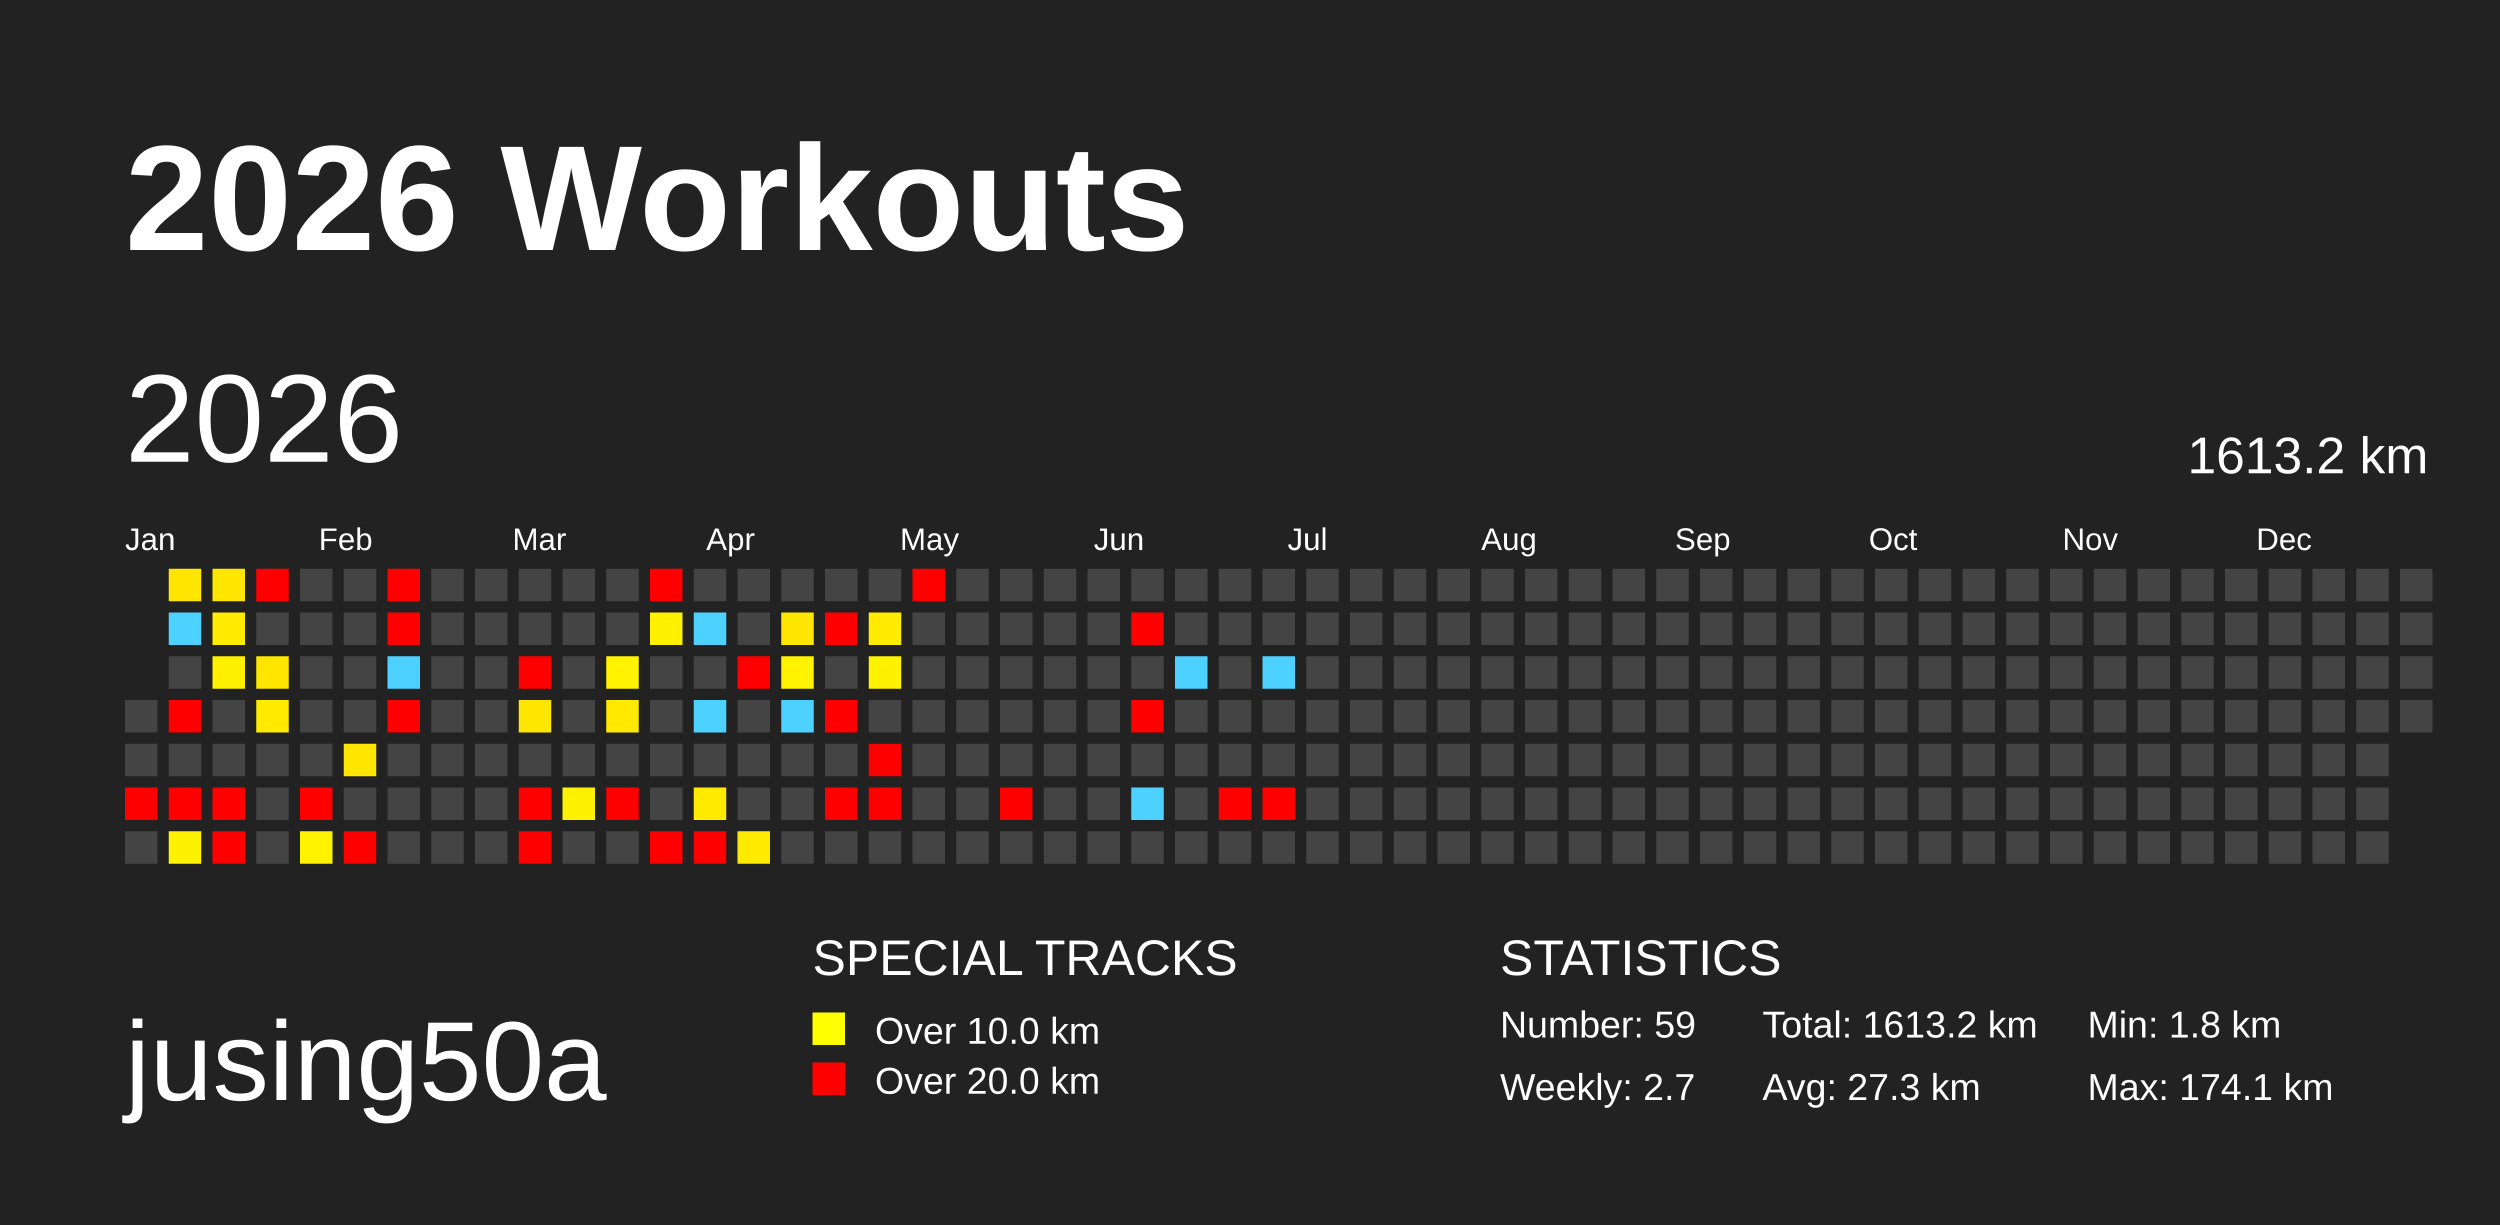
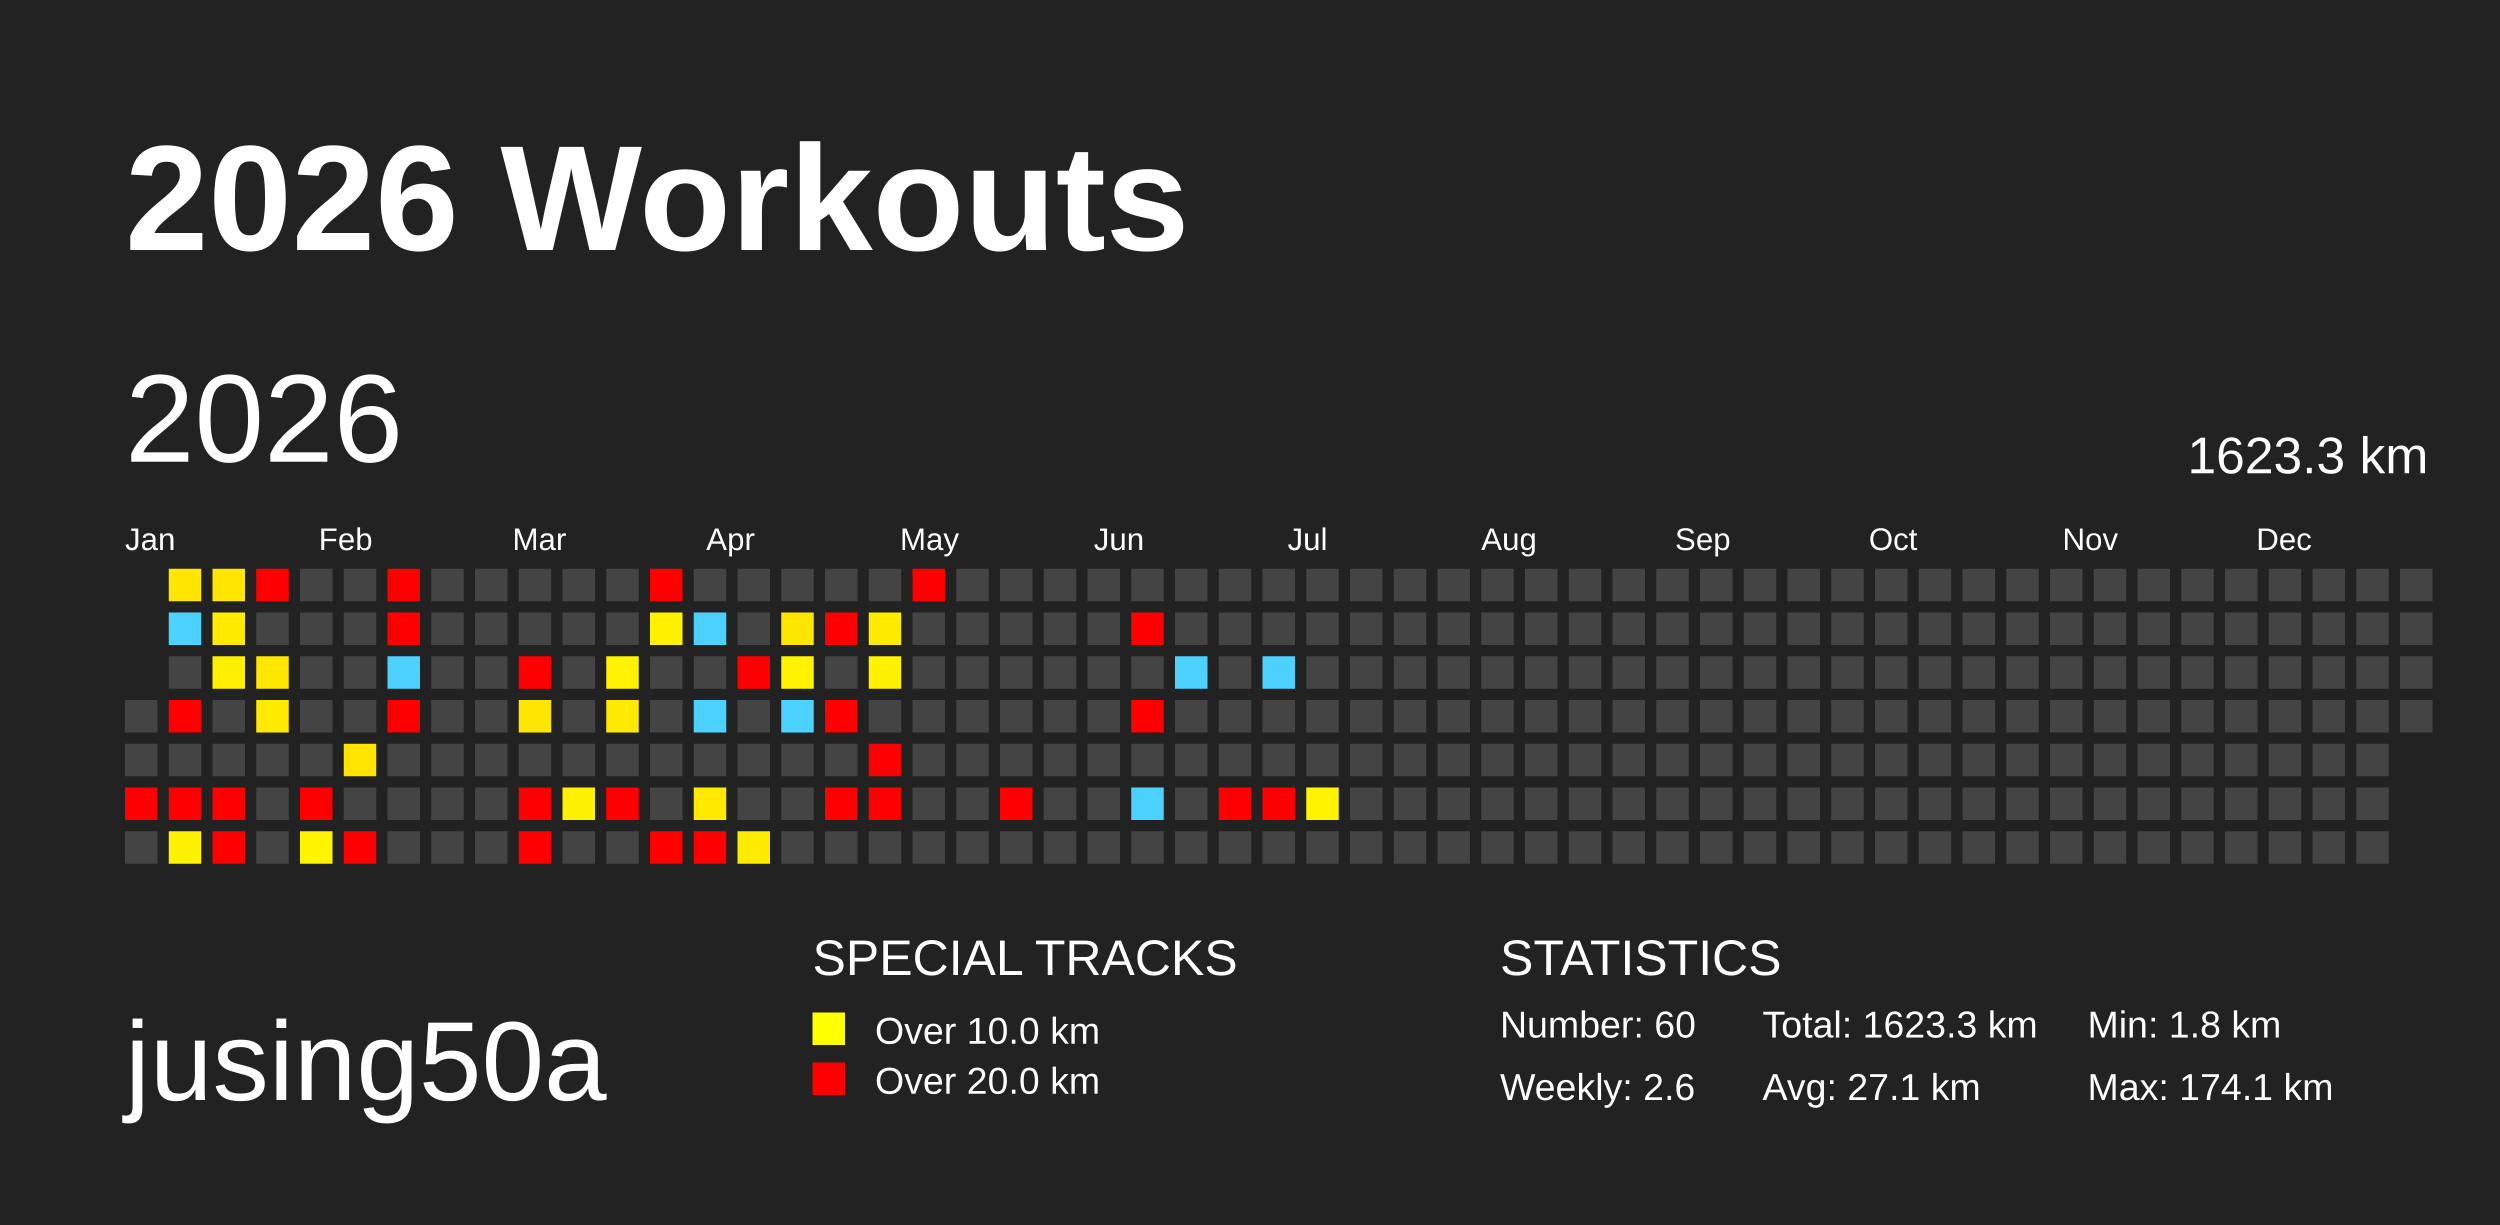
<svg xmlns="http://www.w3.org/2000/svg" baseProfile="full" height="98mm" version="1.1" viewBox="0,0,200,98" width="200mm">
  <defs />
  <rect fill="#222222" height="98" width="200" x="0" y="0" />
  <text fill="#FFFFFF" style="font-size:12px; font-family:Arial; font-weight:bold;" x="10" y="20">2026 Workouts</text>
  <text fill="#FFFFFF" style="font-size:9px; font-family:Arial" x="10" y="88">jusing50a</text>
  <text fill="#FFFFFF" style="font-size:4px; font-family:Arial" x="65" y="78">SPECIAL TRACKS</text>
  <rect fill="yellow" height="2.6" width="2.6" x="65" y="81" />
  <text fill="#FFFFFF" style="font-size:3px; font-family:Arial" x="70" y="83.5">Over 10.0 km</text>
  <rect fill="red" height="2.6" width="2.6" x="65" y="85" />
  <text fill="#FFFFFF" style="font-size:3px; font-family:Arial" x="70" y="87.5">Over 20.0 km</text>
  <text fill="#FFFFFF" style="font-size:4px; font-family:Arial" x="120" y="78">STATISTICS</text>
-   <text fill="#FFFFFF" style="font-size:3px; font-family:Arial" x="120" y="83">Number: 59</text>
-   <text fill="#FFFFFF" style="font-size:3px; font-family:Arial" x="120" y="88">Weekly: 2.7</text>
-   <text fill="#FFFFFF" style="font-size:3px; font-family:Arial" x="141" y="83">Total: 1613.2 km</text>
-   <text fill="#FFFFFF" style="font-size:3px; font-family:Arial" x="141" y="88">Avg: 27.3 km</text>
+   <text fill="#FFFFFF" style="font-size:3px; font-family:Arial" x="120" y="83">Number: 60</text>
+   <text fill="#FFFFFF" style="font-size:3px; font-family:Arial" x="120" y="88">Weekly: 2.6</text>
+   <text fill="#FFFFFF" style="font-size:3px; font-family:Arial" x="141" y="83">Total: 1623.3 km</text>
+   <text fill="#FFFFFF" style="font-size:3px; font-family:Arial" x="141" y="88">Avg: 27.1 km</text>
  <text fill="#FFFFFF" style="font-size:3px; font-family:Arial" x="167" y="83">Min: 1.8 km</text>
  <text fill="#FFFFFF" style="font-size:3px; font-family:Arial" x="167" y="88">Max: 174.1 km</text>
  <text dominant-baseline="hanging" fill="#FFFFFF" style="font-size:10.0px; font-family:Arial;" x="10" y="30">2026</text>
-   <text dominant-baseline="hanging" fill="#FFFFFF" style="font-size:4.125px; font-family:Arial;" x="175" y="35">1613.2 km</text>
+   <text dominant-baseline="hanging" fill="#FFFFFF" style="font-size:4.125px; font-family:Arial;" x="175" y="35">1623.3 km</text>
  <text fill="#FFFFFF" style="font-size:2.5px; font-family:Arial" x="10.0" y="44">Jan</text>
  <text fill="#FFFFFF" style="font-size:2.5px; font-family:Arial" x="25.5" y="44">Feb</text>
  <text fill="#FFFFFF" style="font-size:2.5px; font-family:Arial" x="41.0" y="44">Mar</text>
  <text fill="#FFFFFF" style="font-size:2.5px; font-family:Arial" x="56.5" y="44">Apr</text>
  <text fill="#FFFFFF" style="font-size:2.5px; font-family:Arial" x="72.0" y="44">May</text>
  <text fill="#FFFFFF" style="font-size:2.5px; font-family:Arial" x="87.5" y="44">Jun</text>
  <text fill="#FFFFFF" style="font-size:2.5px; font-family:Arial" x="103.0" y="44">Jul</text>
  <text fill="#FFFFFF" style="font-size:2.5px; font-family:Arial" x="118.5" y="44">Aug</text>
  <text fill="#FFFFFF" style="font-size:2.5px; font-family:Arial" x="134.0" y="44">Sep</text>
  <text fill="#FFFFFF" style="font-size:2.5px; font-family:Arial" x="149.5" y="44">Oct</text>
  <text fill="#FFFFFF" style="font-size:2.5px; font-family:Arial" x="165.0" y="44">Nov</text>
  <text fill="#FFFFFF" style="font-size:2.5px; font-family:Arial" x="180.5" y="44">Dec</text>
  <rect fill="#444444" height="2.6" width="2.6" x="10.0" y="56.0" />
  <rect fill="#444444" height="2.6" width="2.6" x="10.0" y="59.5" />
  <rect fill="red" height="2.6" width="2.6" x="10.0" y="63.0" />
  <rect fill="#444444" height="2.6" width="2.6" x="10.0" y="66.5" />
  <rect fill="#ffe500" height="2.6" width="2.6" x="13.5" y="45.5" />
  <rect fill="#4dd2ff" height="2.6" width="2.6" x="13.5" y="49.0" />
  <rect fill="#444444" height="2.6" width="2.6" x="13.5" y="52.5" />
  <rect fill="red" height="2.6" width="2.6" x="13.5" y="56.0" />
  <rect fill="#444444" height="2.6" width="2.6" x="13.5" y="59.5" />
  <rect fill="red" height="2.6" width="2.6" x="13.5" y="63.0" />
  <rect fill="#fff200" height="2.6" width="2.6" x="13.5" y="66.5" />
  <rect fill="#ffe600" height="2.6" width="2.6" x="17.0" y="45.5" />
  <rect fill="#ffeb00" height="2.6" width="2.6" x="17.0" y="49.0" />
  <rect fill="#fff000" height="2.6" width="2.6" x="17.0" y="52.5" />
  <rect fill="#444444" height="2.6" width="2.6" x="17.0" y="56.0" />
  <rect fill="#444444" height="2.6" width="2.6" x="17.0" y="59.5" />
  <rect fill="red" height="2.6" width="2.6" x="17.0" y="63.0" />
  <rect fill="red" height="2.6" width="2.6" x="17.0" y="66.5" />
  <rect fill="red" height="2.6" width="2.6" x="20.5" y="45.5" />
  <rect fill="#444444" height="2.6" width="2.6" x="20.5" y="49.0" />
  <rect fill="#ffe600" height="2.6" width="2.6" x="20.5" y="52.5" />
  <rect fill="#ffea00" height="2.6" width="2.6" x="20.5" y="56.0" />
  <rect fill="#444444" height="2.6" width="2.6" x="20.5" y="59.5" />
  <rect fill="#444444" height="2.6" width="2.6" x="20.5" y="63.0" />
  <rect fill="#444444" height="2.6" width="2.6" x="20.5" y="66.5" />
  <rect fill="#444444" height="2.6" width="2.6" x="24.0" y="45.5" />
  <rect fill="#444444" height="2.6" width="2.6" x="24.0" y="49.0" />
  <rect fill="#444444" height="2.6" width="2.6" x="24.0" y="52.5" />
  <rect fill="#444444" height="2.6" width="2.6" x="24.0" y="56.0" />
  <rect fill="#444444" height="2.6" width="2.6" x="24.0" y="59.5" />
  <rect fill="red" height="2.6" width="2.6" x="24.0" y="63.0" />
  <rect fill="#fff300" height="2.6" width="2.6" x="24.0" y="66.5" />
  <rect fill="#444444" height="2.6" width="2.6" x="27.5" y="45.5" />
  <rect fill="#444444" height="2.6" width="2.6" x="27.5" y="49.0" />
  <rect fill="#444444" height="2.6" width="2.6" x="27.5" y="52.5" />
  <rect fill="#444444" height="2.6" width="2.6" x="27.5" y="56.0" />
  <rect fill="#ffe500" height="2.6" width="2.6" x="27.5" y="59.5" />
  <rect fill="#444444" height="2.6" width="2.6" x="27.5" y="63.0" />
  <rect fill="red" height="2.6" width="2.6" x="27.5" y="66.5" />
  <rect fill="red" height="2.6" width="2.6" x="31.0" y="45.5" />
  <rect fill="red" height="2.6" width="2.6" x="31.0" y="49.0" />
  <rect fill="#4dd2ff" height="2.6" width="2.6" x="31.0" y="52.5" />
  <rect fill="red" height="2.6" width="2.6" x="31.0" y="56.0" />
  <rect fill="#444444" height="2.6" width="2.6" x="31.0" y="59.5" />
  <rect fill="#444444" height="2.6" width="2.6" x="31.0" y="63.0" />
  <rect fill="#444444" height="2.6" width="2.6" x="31.0" y="66.5" />
  <rect fill="#444444" height="2.6" width="2.6" x="34.5" y="45.5" />
  <rect fill="#444444" height="2.6" width="2.6" x="34.5" y="49.0" />
  <rect fill="#444444" height="2.6" width="2.6" x="34.5" y="52.5" />
  <rect fill="#444444" height="2.6" width="2.6" x="34.5" y="56.0" />
  <rect fill="#444444" height="2.6" width="2.6" x="34.5" y="59.5" />
  <rect fill="#444444" height="2.6" width="2.6" x="34.5" y="63.0" />
  <rect fill="#444444" height="2.6" width="2.6" x="34.5" y="66.5" />
  <rect fill="#444444" height="2.6" width="2.6" x="38.0" y="45.5" />
  <rect fill="#444444" height="2.6" width="2.6" x="38.0" y="49.0" />
  <rect fill="#444444" height="2.6" width="2.6" x="38.0" y="52.5" />
  <rect fill="#444444" height="2.6" width="2.6" x="38.0" y="56.0" />
  <rect fill="#444444" height="2.6" width="2.6" x="38.0" y="59.5" />
  <rect fill="#444444" height="2.6" width="2.6" x="38.0" y="63.0" />
  <rect fill="#444444" height="2.6" width="2.6" x="38.0" y="66.5" />
  <rect fill="#444444" height="2.6" width="2.6" x="41.5" y="45.5" />
  <rect fill="#444444" height="2.6" width="2.6" x="41.5" y="49.0" />
  <rect fill="red" height="2.6" width="2.6" x="41.5" y="52.5" />
  <rect fill="#ffe600" height="2.6" width="2.6" x="41.5" y="56.0" />
  <rect fill="#444444" height="2.6" width="2.6" x="41.5" y="59.5" />
  <rect fill="red" height="2.6" width="2.6" x="41.5" y="63.0" />
  <rect fill="red" height="2.6" width="2.6" x="41.5" y="66.5" />
  <rect fill="#444444" height="2.6" width="2.6" x="45.0" y="45.5" />
  <rect fill="#444444" height="2.6" width="2.6" x="45.0" y="49.0" />
  <rect fill="#444444" height="2.6" width="2.6" x="45.0" y="52.5" />
  <rect fill="#444444" height="2.6" width="2.6" x="45.0" y="56.0" />
  <rect fill="#444444" height="2.6" width="2.6" x="45.0" y="59.5" />
  <rect fill="#fff200" height="2.6" width="2.6" x="45.0" y="63.0" />
  <rect fill="#444444" height="2.6" width="2.6" x="45.0" y="66.5" />
  <rect fill="#444444" height="2.6" width="2.6" x="48.5" y="45.5" />
  <rect fill="#444444" height="2.6" width="2.6" x="48.5" y="49.0" />
  <rect fill="#fff300" height="2.6" width="2.6" x="48.5" y="52.5" />
  <rect fill="#ffe900" height="2.6" width="2.6" x="48.5" y="56.0" />
  <rect fill="#444444" height="2.6" width="2.6" x="48.5" y="59.5" />
  <rect fill="red" height="2.6" width="2.6" x="48.5" y="63.0" />
  <rect fill="#444444" height="2.6" width="2.6" x="48.5" y="66.5" />
  <rect fill="red" height="2.6" width="2.6" x="52.0" y="45.5" />
  <rect fill="#fff100" height="2.6" width="2.6" x="52.0" y="49.0" />
  <rect fill="#444444" height="2.6" width="2.6" x="52.0" y="52.5" />
  <rect fill="#444444" height="2.6" width="2.6" x="52.0" y="56.0" />
  <rect fill="#444444" height="2.6" width="2.6" x="52.0" y="59.5" />
  <rect fill="#444444" height="2.6" width="2.6" x="52.0" y="63.0" />
  <rect fill="red" height="2.6" width="2.6" x="52.0" y="66.5" />
  <rect fill="#444444" height="2.6" width="2.6" x="55.5" y="45.5" />
  <rect fill="#4dd2ff" height="2.6" width="2.6" x="55.5" y="49.0" />
  <rect fill="#444444" height="2.6" width="2.6" x="55.5" y="52.5" />
  <rect fill="#4dd2ff" height="2.6" width="2.6" x="55.5" y="56.0" />
  <rect fill="#444444" height="2.6" width="2.6" x="55.5" y="59.5" />
  <rect fill="#ffea00" height="2.6" width="2.6" x="55.5" y="63.0" />
  <rect fill="red" height="2.6" width="2.6" x="55.5" y="66.5" />
  <rect fill="#444444" height="2.6" width="2.6" x="59.0" y="45.5" />
  <rect fill="#444444" height="2.6" width="2.6" x="59.0" y="49.0" />
  <rect fill="red" height="2.6" width="2.6" x="59.0" y="52.5" />
  <rect fill="#444444" height="2.6" width="2.6" x="59.0" y="56.0" />
  <rect fill="#444444" height="2.6" width="2.6" x="59.0" y="59.5" />
  <rect fill="#444444" height="2.6" width="2.6" x="59.0" y="63.0" />
  <rect fill="#ffeb00" height="2.6" width="2.6" x="59.0" y="66.5" />
  <rect fill="#444444" height="2.6" width="2.6" x="62.5" y="45.5" />
  <rect fill="#ffe600" height="2.6" width="2.6" x="62.5" y="49.0" />
  <rect fill="#fff300" height="2.6" width="2.6" x="62.5" y="52.5" />
  <rect fill="#4dd2ff" height="2.6" width="2.6" x="62.5" y="56.0" />
  <rect fill="#444444" height="2.6" width="2.6" x="62.5" y="59.5" />
  <rect fill="#444444" height="2.6" width="2.6" x="62.5" y="63.0" />
  <rect fill="#444444" height="2.6" width="2.6" x="62.5" y="66.5" />
  <rect fill="#444444" height="2.6" width="2.6" x="66.0" y="45.5" />
  <rect fill="red" height="2.6" width="2.6" x="66.0" y="49.0" />
  <rect fill="#444444" height="2.6" width="2.6" x="66.0" y="52.5" />
  <rect fill="red" height="2.6" width="2.6" x="66.0" y="56.0" />
  <rect fill="#444444" height="2.6" width="2.6" x="66.0" y="59.5" />
  <rect fill="red" height="2.6" width="2.6" x="66.0" y="63.0" />
  <rect fill="#444444" height="2.6" width="2.6" x="66.0" y="66.5" />
  <rect fill="#444444" height="2.6" width="2.6" x="69.5" y="45.5" />
  <rect fill="#ffeb00" height="2.6" width="2.6" x="69.5" y="49.0" />
  <rect fill="#fff200" height="2.6" width="2.6" x="69.5" y="52.5" />
  <rect fill="#444444" height="2.6" width="2.6" x="69.5" y="56.0" />
  <rect fill="red" height="2.6" width="2.6" x="69.5" y="59.5" />
  <rect fill="red" height="2.6" width="2.6" x="69.5" y="63.0" />
  <rect fill="#444444" height="2.6" width="2.6" x="69.5" y="66.5" />
  <rect fill="red" height="2.6" width="2.6" x="73.0" y="45.5" />
  <rect fill="#444444" height="2.6" width="2.6" x="73.0" y="49.0" />
  <rect fill="#444444" height="2.6" width="2.6" x="73.0" y="52.5" />
  <rect fill="#444444" height="2.6" width="2.6" x="73.0" y="56.0" />
  <rect fill="#444444" height="2.6" width="2.6" x="73.0" y="59.5" />
  <rect fill="#444444" height="2.6" width="2.6" x="73.0" y="63.0" />
  <rect fill="#444444" height="2.6" width="2.6" x="73.0" y="66.5" />
  <rect fill="#444444" height="2.6" width="2.6" x="76.5" y="45.5" />
  <rect fill="#444444" height="2.6" width="2.6" x="76.5" y="49.0" />
  <rect fill="#444444" height="2.6" width="2.6" x="76.5" y="52.5" />
  <rect fill="#444444" height="2.6" width="2.6" x="76.5" y="56.0" />
  <rect fill="#444444" height="2.6" width="2.6" x="76.5" y="59.5" />
  <rect fill="#444444" height="2.6" width="2.6" x="76.5" y="63.0" />
  <rect fill="#444444" height="2.6" width="2.6" x="76.5" y="66.5" />
  <rect fill="#444444" height="2.6" width="2.6" x="80.0" y="45.5" />
  <rect fill="#444444" height="2.6" width="2.6" x="80.0" y="49.0" />
  <rect fill="#444444" height="2.6" width="2.6" x="80.0" y="52.5" />
  <rect fill="#444444" height="2.6" width="2.6" x="80.0" y="56.0" />
  <rect fill="#444444" height="2.6" width="2.6" x="80.0" y="59.5" />
  <rect fill="red" height="2.6" width="2.6" x="80.0" y="63.0" />
  <rect fill="#444444" height="2.6" width="2.6" x="80.0" y="66.5" />
  <rect fill="#444444" height="2.6" width="2.6" x="83.5" y="45.5" />
  <rect fill="#444444" height="2.6" width="2.6" x="83.5" y="49.0" />
  <rect fill="#444444" height="2.6" width="2.6" x="83.5" y="52.5" />
  <rect fill="#444444" height="2.6" width="2.6" x="83.5" y="56.0" />
  <rect fill="#444444" height="2.6" width="2.6" x="83.5" y="59.5" />
  <rect fill="#444444" height="2.6" width="2.6" x="83.5" y="63.0" />
  <rect fill="#444444" height="2.6" width="2.6" x="83.5" y="66.5" />
  <rect fill="#444444" height="2.6" width="2.6" x="87.0" y="45.5" />
  <rect fill="#444444" height="2.6" width="2.6" x="87.0" y="49.0" />
  <rect fill="#444444" height="2.6" width="2.6" x="87.0" y="52.5" />
  <rect fill="#444444" height="2.6" width="2.6" x="87.0" y="56.0" />
  <rect fill="#444444" height="2.6" width="2.6" x="87.0" y="59.5" />
  <rect fill="#444444" height="2.6" width="2.6" x="87.0" y="63.0" />
  <rect fill="#444444" height="2.6" width="2.6" x="87.0" y="66.5" />
  <rect fill="#444444" height="2.6" width="2.6" x="90.5" y="45.5" />
  <rect fill="red" height="2.6" width="2.6" x="90.5" y="49.0" />
  <rect fill="#444444" height="2.6" width="2.6" x="90.5" y="52.5" />
  <rect fill="red" height="2.6" width="2.6" x="90.5" y="56.0" />
  <rect fill="#444444" height="2.6" width="2.6" x="90.5" y="59.5" />
  <rect fill="#4dd2ff" height="2.6" width="2.6" x="90.5" y="63.0" />
  <rect fill="#444444" height="2.6" width="2.6" x="90.5" y="66.5" />
  <rect fill="#444444" height="2.6" width="2.6" x="94.0" y="45.5" />
  <rect fill="#444444" height="2.6" width="2.6" x="94.0" y="49.0" />
  <rect fill="#4dd2ff" height="2.6" width="2.6" x="94.0" y="52.5" />
  <rect fill="#444444" height="2.6" width="2.6" x="94.0" y="56.0" />
  <rect fill="#444444" height="2.6" width="2.6" x="94.0" y="59.5" />
  <rect fill="#444444" height="2.6" width="2.6" x="94.0" y="63.0" />
  <rect fill="#444444" height="2.6" width="2.6" x="94.0" y="66.5" />
  <rect fill="#444444" height="2.6" width="2.6" x="97.5" y="45.5" />
  <rect fill="#444444" height="2.6" width="2.6" x="97.5" y="49.0" />
  <rect fill="#444444" height="2.6" width="2.6" x="97.5" y="52.5" />
  <rect fill="#444444" height="2.6" width="2.6" x="97.5" y="56.0" />
  <rect fill="#444444" height="2.6" width="2.6" x="97.5" y="59.5" />
  <rect fill="red" height="2.6" width="2.6" x="97.5" y="63.0" />
  <rect fill="#444444" height="2.6" width="2.6" x="97.5" y="66.5" />
  <rect fill="#444444" height="2.6" width="2.6" x="101.0" y="45.5" />
  <rect fill="#444444" height="2.6" width="2.6" x="101.0" y="49.0" />
  <rect fill="#4dd2ff" height="2.6" width="2.6" x="101.0" y="52.5" />
  <rect fill="#444444" height="2.6" width="2.6" x="101.0" y="56.0" />
  <rect fill="#444444" height="2.6" width="2.6" x="101.0" y="59.5" />
  <rect fill="red" height="2.6" width="2.6" x="101.0" y="63.0" />
  <rect fill="#444444" height="2.6" width="2.6" x="101.0" y="66.5" />
  <rect fill="#444444" height="2.6" width="2.6" x="104.5" y="45.5" />
  <rect fill="#444444" height="2.6" width="2.6" x="104.5" y="49.0" />
  <rect fill="#444444" height="2.6" width="2.6" x="104.5" y="52.5" />
  <rect fill="#444444" height="2.6" width="2.6" x="104.5" y="56.0" />
  <rect fill="#444444" height="2.6" width="2.6" x="104.5" y="59.5" />
-   <rect fill="#444444" height="2.6" width="2.6" x="104.5" y="63.0" />
+   <rect fill="#fff300" height="2.6" width="2.6" x="104.5" y="63.0" />
  <rect fill="#444444" height="2.6" width="2.6" x="104.5" y="66.5" />
  <rect fill="#444444" height="2.6" width="2.6" x="108.0" y="45.5" />
  <rect fill="#444444" height="2.6" width="2.6" x="108.0" y="49.0" />
  <rect fill="#444444" height="2.6" width="2.6" x="108.0" y="52.5" />
  <rect fill="#444444" height="2.6" width="2.6" x="108.0" y="56.0" />
  <rect fill="#444444" height="2.6" width="2.6" x="108.0" y="59.5" />
  <rect fill="#444444" height="2.6" width="2.6" x="108.0" y="63.0" />
  <rect fill="#444444" height="2.6" width="2.6" x="108.0" y="66.5" />
  <rect fill="#444444" height="2.6" width="2.6" x="111.5" y="45.5" />
  <rect fill="#444444" height="2.6" width="2.6" x="111.5" y="49.0" />
  <rect fill="#444444" height="2.6" width="2.6" x="111.5" y="52.5" />
  <rect fill="#444444" height="2.6" width="2.6" x="111.5" y="56.0" />
  <rect fill="#444444" height="2.6" width="2.6" x="111.5" y="59.5" />
  <rect fill="#444444" height="2.6" width="2.6" x="111.5" y="63.0" />
  <rect fill="#444444" height="2.6" width="2.6" x="111.5" y="66.5" />
  <rect fill="#444444" height="2.6" width="2.6" x="115.0" y="45.5" />
  <rect fill="#444444" height="2.6" width="2.6" x="115.0" y="49.0" />
  <rect fill="#444444" height="2.6" width="2.6" x="115.0" y="52.5" />
  <rect fill="#444444" height="2.6" width="2.6" x="115.0" y="56.0" />
  <rect fill="#444444" height="2.6" width="2.6" x="115.0" y="59.5" />
  <rect fill="#444444" height="2.6" width="2.6" x="115.0" y="63.0" />
  <rect fill="#444444" height="2.6" width="2.6" x="115.0" y="66.5" />
  <rect fill="#444444" height="2.6" width="2.6" x="118.5" y="45.5" />
  <rect fill="#444444" height="2.6" width="2.6" x="118.5" y="49.0" />
  <rect fill="#444444" height="2.6" width="2.6" x="118.5" y="52.5" />
  <rect fill="#444444" height="2.6" width="2.6" x="118.5" y="56.0" />
  <rect fill="#444444" height="2.6" width="2.6" x="118.5" y="59.5" />
  <rect fill="#444444" height="2.6" width="2.6" x="118.5" y="63.0" />
  <rect fill="#444444" height="2.6" width="2.6" x="118.5" y="66.5" />
  <rect fill="#444444" height="2.6" width="2.6" x="122.0" y="45.5" />
  <rect fill="#444444" height="2.6" width="2.6" x="122.0" y="49.0" />
  <rect fill="#444444" height="2.6" width="2.6" x="122.0" y="52.5" />
  <rect fill="#444444" height="2.6" width="2.6" x="122.0" y="56.0" />
  <rect fill="#444444" height="2.6" width="2.6" x="122.0" y="59.5" />
  <rect fill="#444444" height="2.6" width="2.6" x="122.0" y="63.0" />
  <rect fill="#444444" height="2.6" width="2.6" x="122.0" y="66.5" />
  <rect fill="#444444" height="2.6" width="2.6" x="125.5" y="45.5" />
  <rect fill="#444444" height="2.6" width="2.6" x="125.5" y="49.0" />
  <rect fill="#444444" height="2.6" width="2.6" x="125.5" y="52.5" />
  <rect fill="#444444" height="2.6" width="2.6" x="125.5" y="56.0" />
  <rect fill="#444444" height="2.6" width="2.6" x="125.5" y="59.5" />
  <rect fill="#444444" height="2.6" width="2.6" x="125.5" y="63.0" />
  <rect fill="#444444" height="2.6" width="2.6" x="125.5" y="66.5" />
  <rect fill="#444444" height="2.6" width="2.6" x="129.0" y="45.5" />
  <rect fill="#444444" height="2.6" width="2.6" x="129.0" y="49.0" />
  <rect fill="#444444" height="2.6" width="2.6" x="129.0" y="52.5" />
  <rect fill="#444444" height="2.6" width="2.6" x="129.0" y="56.0" />
  <rect fill="#444444" height="2.6" width="2.6" x="129.0" y="59.5" />
  <rect fill="#444444" height="2.6" width="2.6" x="129.0" y="63.0" />
  <rect fill="#444444" height="2.6" width="2.6" x="129.0" y="66.5" />
  <rect fill="#444444" height="2.6" width="2.6" x="132.5" y="45.5" />
  <rect fill="#444444" height="2.6" width="2.6" x="132.5" y="49.0" />
  <rect fill="#444444" height="2.6" width="2.6" x="132.5" y="52.5" />
  <rect fill="#444444" height="2.6" width="2.6" x="132.5" y="56.0" />
  <rect fill="#444444" height="2.6" width="2.6" x="132.5" y="59.5" />
  <rect fill="#444444" height="2.6" width="2.6" x="132.5" y="63.0" />
  <rect fill="#444444" height="2.6" width="2.6" x="132.5" y="66.5" />
  <rect fill="#444444" height="2.6" width="2.6" x="136.0" y="45.5" />
  <rect fill="#444444" height="2.6" width="2.6" x="136.0" y="49.0" />
  <rect fill="#444444" height="2.6" width="2.6" x="136.0" y="52.5" />
  <rect fill="#444444" height="2.6" width="2.6" x="136.0" y="56.0" />
  <rect fill="#444444" height="2.6" width="2.6" x="136.0" y="59.5" />
  <rect fill="#444444" height="2.6" width="2.6" x="136.0" y="63.0" />
  <rect fill="#444444" height="2.6" width="2.6" x="136.0" y="66.5" />
  <rect fill="#444444" height="2.6" width="2.6" x="139.5" y="45.5" />
  <rect fill="#444444" height="2.6" width="2.6" x="139.5" y="49.0" />
  <rect fill="#444444" height="2.6" width="2.6" x="139.5" y="52.5" />
  <rect fill="#444444" height="2.6" width="2.6" x="139.5" y="56.0" />
  <rect fill="#444444" height="2.6" width="2.6" x="139.5" y="59.5" />
  <rect fill="#444444" height="2.6" width="2.6" x="139.5" y="63.0" />
  <rect fill="#444444" height="2.6" width="2.6" x="139.5" y="66.5" />
  <rect fill="#444444" height="2.6" width="2.6" x="143.0" y="45.5" />
  <rect fill="#444444" height="2.6" width="2.6" x="143.0" y="49.0" />
  <rect fill="#444444" height="2.6" width="2.6" x="143.0" y="52.5" />
  <rect fill="#444444" height="2.6" width="2.6" x="143.0" y="56.0" />
  <rect fill="#444444" height="2.6" width="2.6" x="143.0" y="59.5" />
  <rect fill="#444444" height="2.6" width="2.6" x="143.0" y="63.0" />
  <rect fill="#444444" height="2.6" width="2.6" x="143.0" y="66.5" />
  <rect fill="#444444" height="2.6" width="2.6" x="146.5" y="45.5" />
  <rect fill="#444444" height="2.6" width="2.6" x="146.5" y="49.0" />
  <rect fill="#444444" height="2.6" width="2.6" x="146.5" y="52.5" />
  <rect fill="#444444" height="2.6" width="2.6" x="146.5" y="56.0" />
  <rect fill="#444444" height="2.6" width="2.6" x="146.5" y="59.5" />
  <rect fill="#444444" height="2.6" width="2.6" x="146.5" y="63.0" />
  <rect fill="#444444" height="2.6" width="2.6" x="146.5" y="66.5" />
  <rect fill="#444444" height="2.6" width="2.6" x="150.0" y="45.5" />
  <rect fill="#444444" height="2.6" width="2.6" x="150.0" y="49.0" />
  <rect fill="#444444" height="2.6" width="2.6" x="150.0" y="52.5" />
  <rect fill="#444444" height="2.6" width="2.6" x="150.0" y="56.0" />
  <rect fill="#444444" height="2.6" width="2.6" x="150.0" y="59.5" />
  <rect fill="#444444" height="2.6" width="2.6" x="150.0" y="63.0" />
  <rect fill="#444444" height="2.6" width="2.6" x="150.0" y="66.5" />
  <rect fill="#444444" height="2.6" width="2.6" x="153.5" y="45.5" />
  <rect fill="#444444" height="2.6" width="2.6" x="153.5" y="49.0" />
  <rect fill="#444444" height="2.6" width="2.6" x="153.5" y="52.5" />
  <rect fill="#444444" height="2.6" width="2.6" x="153.5" y="56.0" />
  <rect fill="#444444" height="2.6" width="2.6" x="153.5" y="59.5" />
  <rect fill="#444444" height="2.6" width="2.6" x="153.5" y="63.0" />
  <rect fill="#444444" height="2.6" width="2.6" x="153.5" y="66.5" />
  <rect fill="#444444" height="2.6" width="2.6" x="157.0" y="45.5" />
  <rect fill="#444444" height="2.6" width="2.6" x="157.0" y="49.0" />
  <rect fill="#444444" height="2.6" width="2.6" x="157.0" y="52.5" />
  <rect fill="#444444" height="2.6" width="2.6" x="157.0" y="56.0" />
  <rect fill="#444444" height="2.6" width="2.6" x="157.0" y="59.5" />
  <rect fill="#444444" height="2.6" width="2.6" x="157.0" y="63.0" />
  <rect fill="#444444" height="2.6" width="2.6" x="157.0" y="66.5" />
  <rect fill="#444444" height="2.6" width="2.6" x="160.5" y="45.5" />
  <rect fill="#444444" height="2.6" width="2.6" x="160.5" y="49.0" />
  <rect fill="#444444" height="2.6" width="2.6" x="160.5" y="52.5" />
  <rect fill="#444444" height="2.6" width="2.6" x="160.5" y="56.0" />
  <rect fill="#444444" height="2.6" width="2.6" x="160.5" y="59.5" />
  <rect fill="#444444" height="2.6" width="2.6" x="160.5" y="63.0" />
  <rect fill="#444444" height="2.6" width="2.6" x="160.5" y="66.5" />
  <rect fill="#444444" height="2.6" width="2.6" x="164.0" y="45.5" />
  <rect fill="#444444" height="2.6" width="2.6" x="164.0" y="49.0" />
  <rect fill="#444444" height="2.6" width="2.6" x="164.0" y="52.5" />
  <rect fill="#444444" height="2.6" width="2.6" x="164.0" y="56.0" />
  <rect fill="#444444" height="2.6" width="2.6" x="164.0" y="59.5" />
  <rect fill="#444444" height="2.6" width="2.6" x="164.0" y="63.0" />
  <rect fill="#444444" height="2.6" width="2.6" x="164.0" y="66.5" />
  <rect fill="#444444" height="2.6" width="2.6" x="167.5" y="45.5" />
  <rect fill="#444444" height="2.6" width="2.6" x="167.5" y="49.0" />
  <rect fill="#444444" height="2.6" width="2.6" x="167.5" y="52.5" />
  <rect fill="#444444" height="2.6" width="2.6" x="167.5" y="56.0" />
  <rect fill="#444444" height="2.6" width="2.6" x="167.5" y="59.5" />
  <rect fill="#444444" height="2.6" width="2.6" x="167.5" y="63.0" />
  <rect fill="#444444" height="2.6" width="2.6" x="167.5" y="66.5" />
  <rect fill="#444444" height="2.6" width="2.6" x="171.0" y="45.5" />
  <rect fill="#444444" height="2.6" width="2.6" x="171.0" y="49.0" />
  <rect fill="#444444" height="2.6" width="2.6" x="171.0" y="52.5" />
  <rect fill="#444444" height="2.6" width="2.6" x="171.0" y="56.0" />
  <rect fill="#444444" height="2.6" width="2.6" x="171.0" y="59.5" />
  <rect fill="#444444" height="2.6" width="2.6" x="171.0" y="63.0" />
  <rect fill="#444444" height="2.6" width="2.6" x="171.0" y="66.5" />
  <rect fill="#444444" height="2.6" width="2.6" x="174.5" y="45.5" />
  <rect fill="#444444" height="2.6" width="2.6" x="174.5" y="49.0" />
  <rect fill="#444444" height="2.6" width="2.6" x="174.5" y="52.5" />
  <rect fill="#444444" height="2.6" width="2.6" x="174.5" y="56.0" />
  <rect fill="#444444" height="2.6" width="2.6" x="174.5" y="59.5" />
  <rect fill="#444444" height="2.6" width="2.6" x="174.5" y="63.0" />
  <rect fill="#444444" height="2.6" width="2.6" x="174.5" y="66.5" />
  <rect fill="#444444" height="2.6" width="2.6" x="178.0" y="45.5" />
  <rect fill="#444444" height="2.6" width="2.6" x="178.0" y="49.0" />
  <rect fill="#444444" height="2.6" width="2.6" x="178.0" y="52.5" />
  <rect fill="#444444" height="2.6" width="2.6" x="178.0" y="56.0" />
  <rect fill="#444444" height="2.6" width="2.6" x="178.0" y="59.5" />
  <rect fill="#444444" height="2.6" width="2.6" x="178.0" y="63.0" />
  <rect fill="#444444" height="2.6" width="2.6" x="178.0" y="66.5" />
  <rect fill="#444444" height="2.6" width="2.6" x="181.5" y="45.5" />
  <rect fill="#444444" height="2.6" width="2.6" x="181.5" y="49.0" />
  <rect fill="#444444" height="2.6" width="2.6" x="181.5" y="52.5" />
  <rect fill="#444444" height="2.6" width="2.6" x="181.5" y="56.0" />
  <rect fill="#444444" height="2.6" width="2.6" x="181.5" y="59.5" />
  <rect fill="#444444" height="2.6" width="2.6" x="181.5" y="63.0" />
  <rect fill="#444444" height="2.6" width="2.6" x="181.5" y="66.5" />
  <rect fill="#444444" height="2.6" width="2.6" x="185.0" y="45.5" />
  <rect fill="#444444" height="2.6" width="2.6" x="185.0" y="49.0" />
  <rect fill="#444444" height="2.6" width="2.6" x="185.0" y="52.5" />
  <rect fill="#444444" height="2.6" width="2.6" x="185.0" y="56.0" />
  <rect fill="#444444" height="2.6" width="2.6" x="185.0" y="59.5" />
  <rect fill="#444444" height="2.6" width="2.6" x="185.0" y="63.0" />
  <rect fill="#444444" height="2.6" width="2.6" x="185.0" y="66.5" />
  <rect fill="#444444" height="2.6" width="2.6" x="188.5" y="45.5" />
  <rect fill="#444444" height="2.6" width="2.6" x="188.5" y="49.0" />
  <rect fill="#444444" height="2.6" width="2.6" x="188.5" y="52.5" />
  <rect fill="#444444" height="2.6" width="2.6" x="188.5" y="56.0" />
  <rect fill="#444444" height="2.6" width="2.6" x="188.5" y="59.5" />
  <rect fill="#444444" height="2.6" width="2.6" x="188.5" y="63.0" />
  <rect fill="#444444" height="2.6" width="2.6" x="188.5" y="66.5" />
  <rect fill="#444444" height="2.6" width="2.6" x="192.0" y="45.5" />
  <rect fill="#444444" height="2.6" width="2.6" x="192.0" y="49.0" />
  <rect fill="#444444" height="2.6" width="2.6" x="192.0" y="52.5" />
  <rect fill="#444444" height="2.6" width="2.6" x="192.0" y="56.0" />
</svg>
